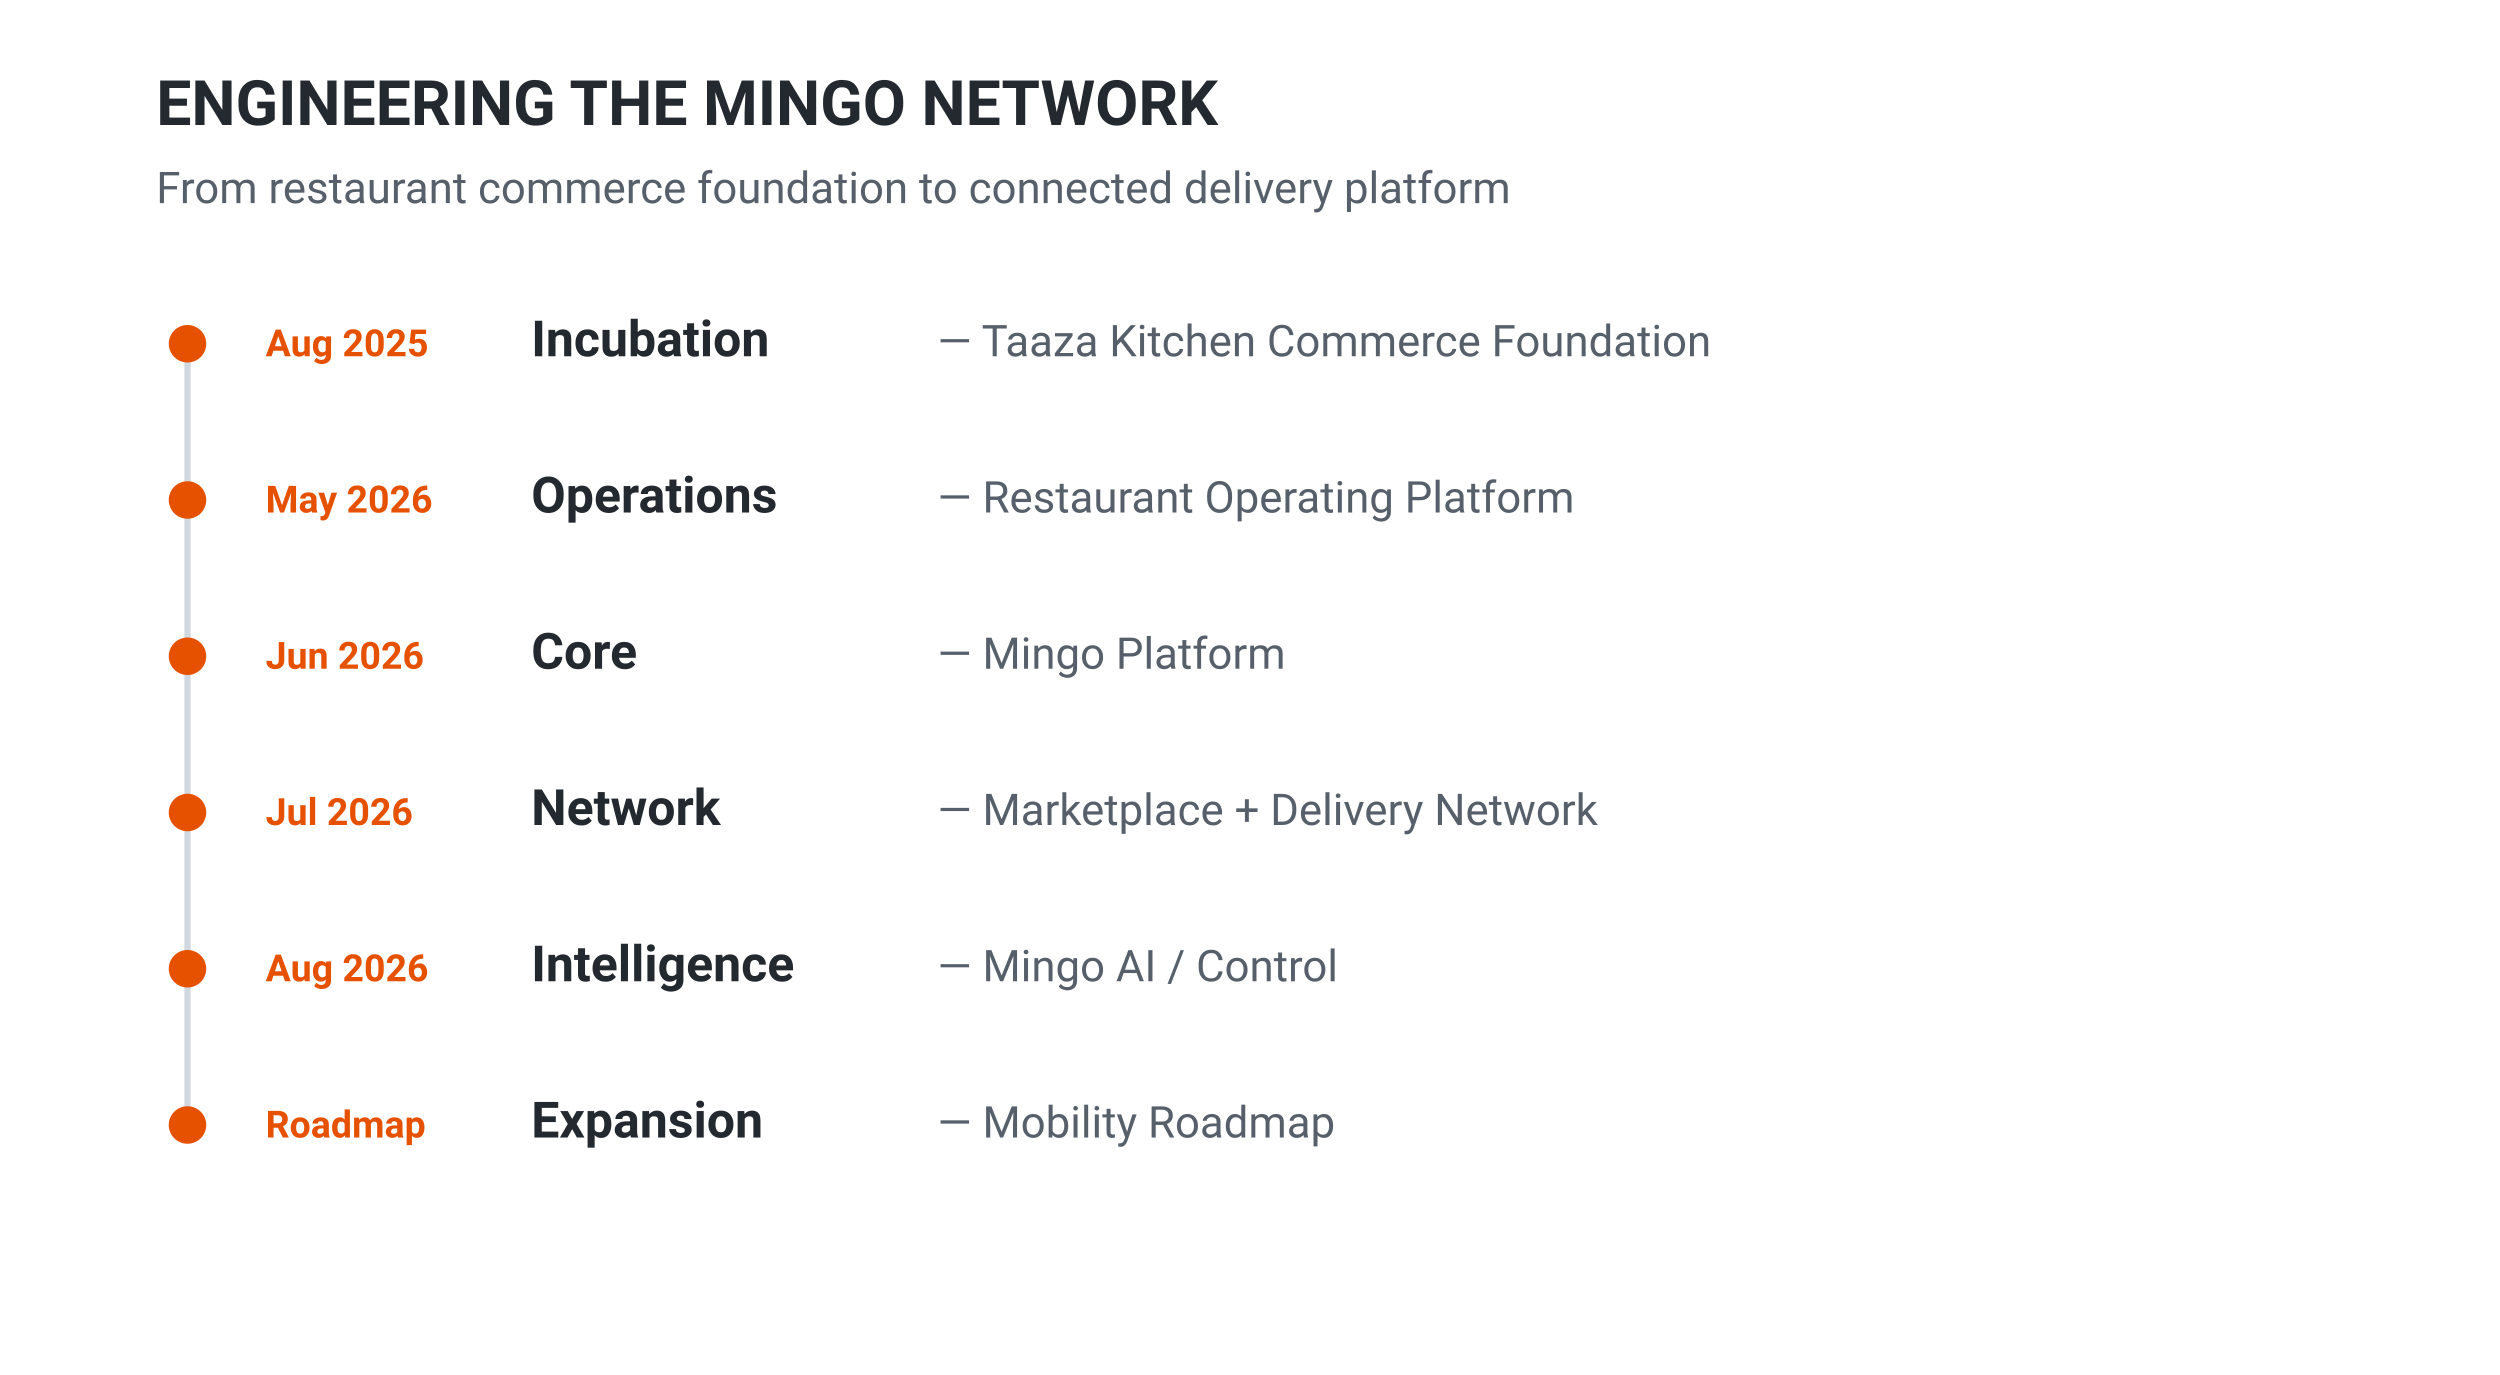
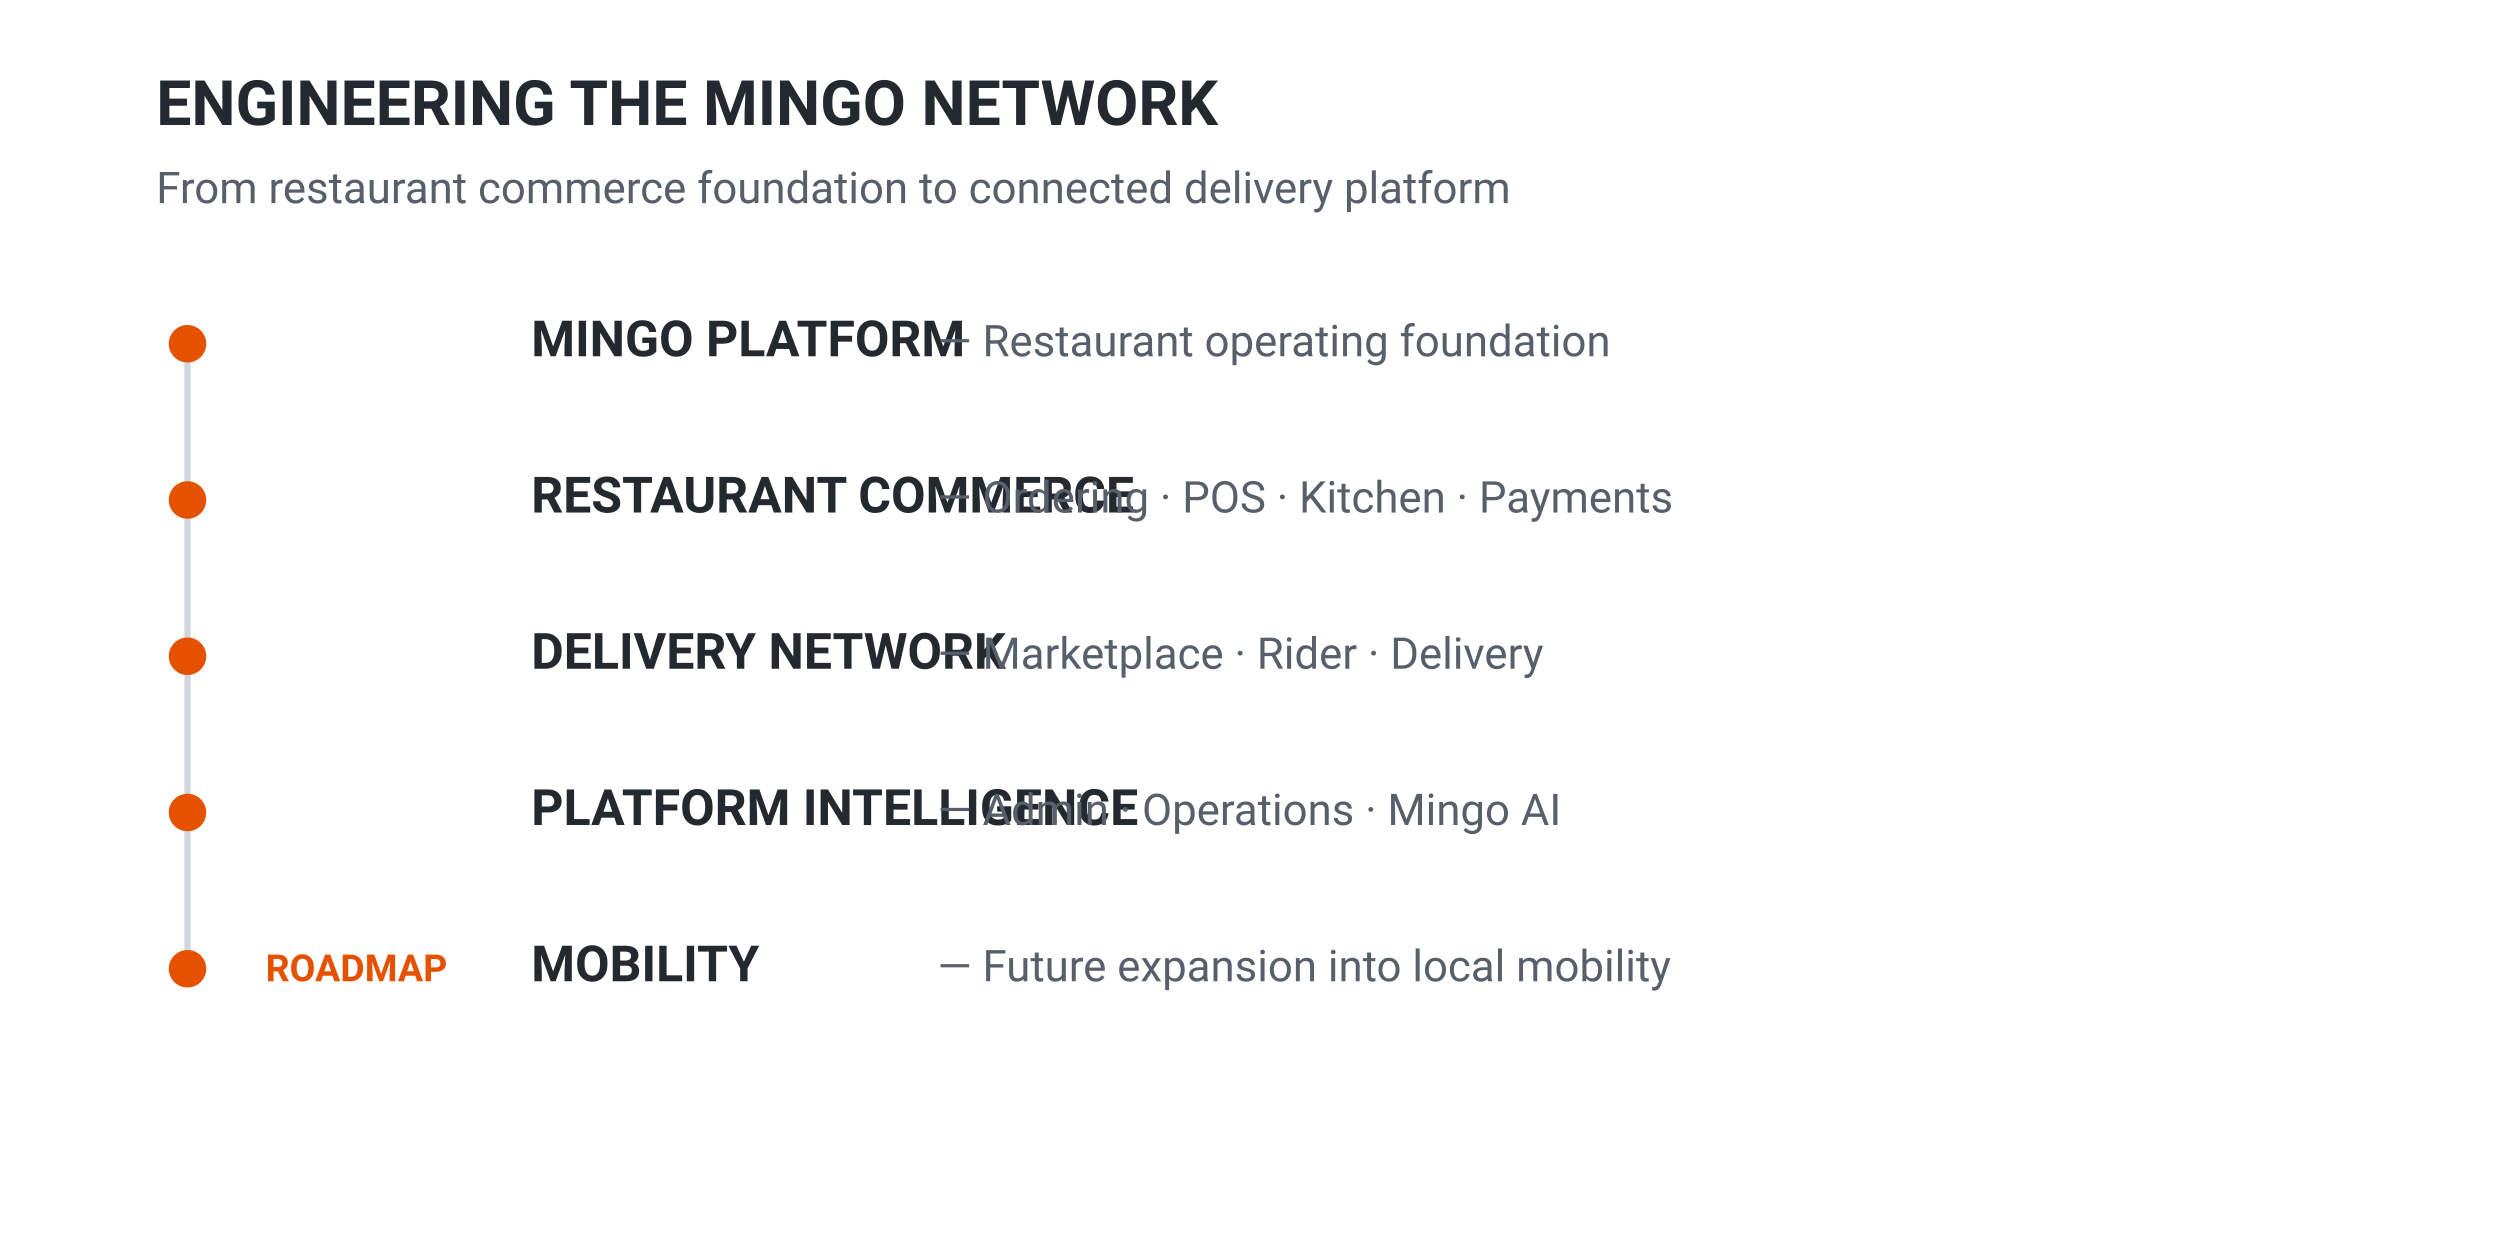
- <svg xmlns="http://www.w3.org/2000/svg" viewBox="0 0 800 440">
+ <svg xmlns="http://www.w3.org/2000/svg" viewBox="0 0 800 400">
  <style>
    .title { font-family: -apple-system, BlinkMacSystemFont, 'Segoe UI', Roboto, sans-serif; font-size: 16px; font-weight: bold; fill: #24292f; }
    .desc { font-family: -apple-system, BlinkMacSystemFont, 'Segoe UI', Roboto, sans-serif; font-size: 14px; fill: #57606a; }
    .date { font-family: -apple-system, BlinkMacSystemFont, 'Segoe UI', Roboto, sans-serif; font-size: 12px; font-weight: bold; fill: #e65100; }
    .line { stroke: #d0d7de; stroke-width: 2; }
    .node { fill: #e65100; }
    @media (prefers-color-scheme: dark) {
      .title { fill: #c9d1d9; }
      .desc { fill: #8b949e; }
      .date { fill: #ff9800; }
      .line { stroke: #30363d; }
      .node { fill: #ff9800; }
    }
  </style>
  <text x="50" y="40" class="title" style="font-size: 20px;">ENGINEERING THE MINGO NETWORK</text>
  <text x="50" y="65" class="desc">From restaurant commerce foundation to connected delivery platform</text>
  <g transform="translate(50, 110)">
-     <line x1="10" y1="0" x2="10" y2="250" class="line" />
+     <line x1="10" y1="0" x2="10" y2="200" class="line" />
    <circle cx="10" cy="0" r="6" class="node" />
-     <text x="35" y="4" class="date">Aug 2025</text>
-     <text x="120" y="4" class="title">Incubation</text>
-     <text x="250" y="4" class="desc">— Taaza Kitchen Commerce Foundation</text>
+     <text x="35" y="4" class="date" />
+     <text x="120" y="4" class="title">MINGO PLATFORM</text>
+     <text x="250" y="4" class="desc">— Restaurant operating foundation</text>
    <circle cx="10" cy="50" r="6" class="node" />
-     <text x="35" y="54" class="date">May 2026</text>
-     <text x="120" y="54" class="title">Operations</text>
-     <text x="250" y="54" class="desc">— Restaurant Operating Platform</text>
+     <text x="35" y="54" class="date" />
+     <text x="120" y="54" class="title">RESTAURANT COMMERCE</text>
+     <text x="250" y="54" class="desc">— Ordering · POS · Kitchen · Payments</text>
    <circle cx="10" cy="100" r="6" class="node" />
-     <text x="35" y="104" class="date">Jun 2026</text>
-     <text x="120" y="104" class="title">Core</text>
-     <text x="250" y="104" class="desc">— Mingo Platform</text>
+     <text x="35" y="104" class="date" />
+     <text x="120" y="104" class="title">DELIVERY NETWORK</text>
+     <text x="250" y="104" class="desc">— Marketplace · Rider · Delivery</text>
    <circle cx="10" cy="150" r="6" class="node" />
-     <text x="35" y="154" class="date">Jul 2026</text>
-     <text x="120" y="154" class="title">Network</text>
-     <text x="250" y="154" class="desc">— Marketplace + Delivery Network</text>
+     <text x="35" y="154" class="date" />
+     <text x="120" y="154" class="title">PLATFORM INTELLIGENCE</text>
+     <text x="250" y="154" class="desc">— Admin · Operations · Mingo AI</text>
    <circle cx="10" cy="200" r="6" class="node" />
-     <text x="35" y="204" class="date">Aug 2026</text>
-     <text x="120" y="204" class="title">Intelligence</text>
-     <text x="250" y="204" class="desc">— Mingo AI / Control</text>
-     <circle cx="10" cy="250" r="6" class="node" />
-     <text x="35" y="254" class="date">Roadmap</text>
-     <text x="120" y="254" class="title">Expansion</text>
-     <text x="250" y="254" class="desc">— Mobility Roadmap</text>
+     <text x="35" y="204" class="date">ROADMAP</text>
+     <text x="120" y="204" class="title">MOBILITY</text>
+     <text x="250" y="204" class="desc">— Future expansion into local mobility</text>
  </g>
</svg>
